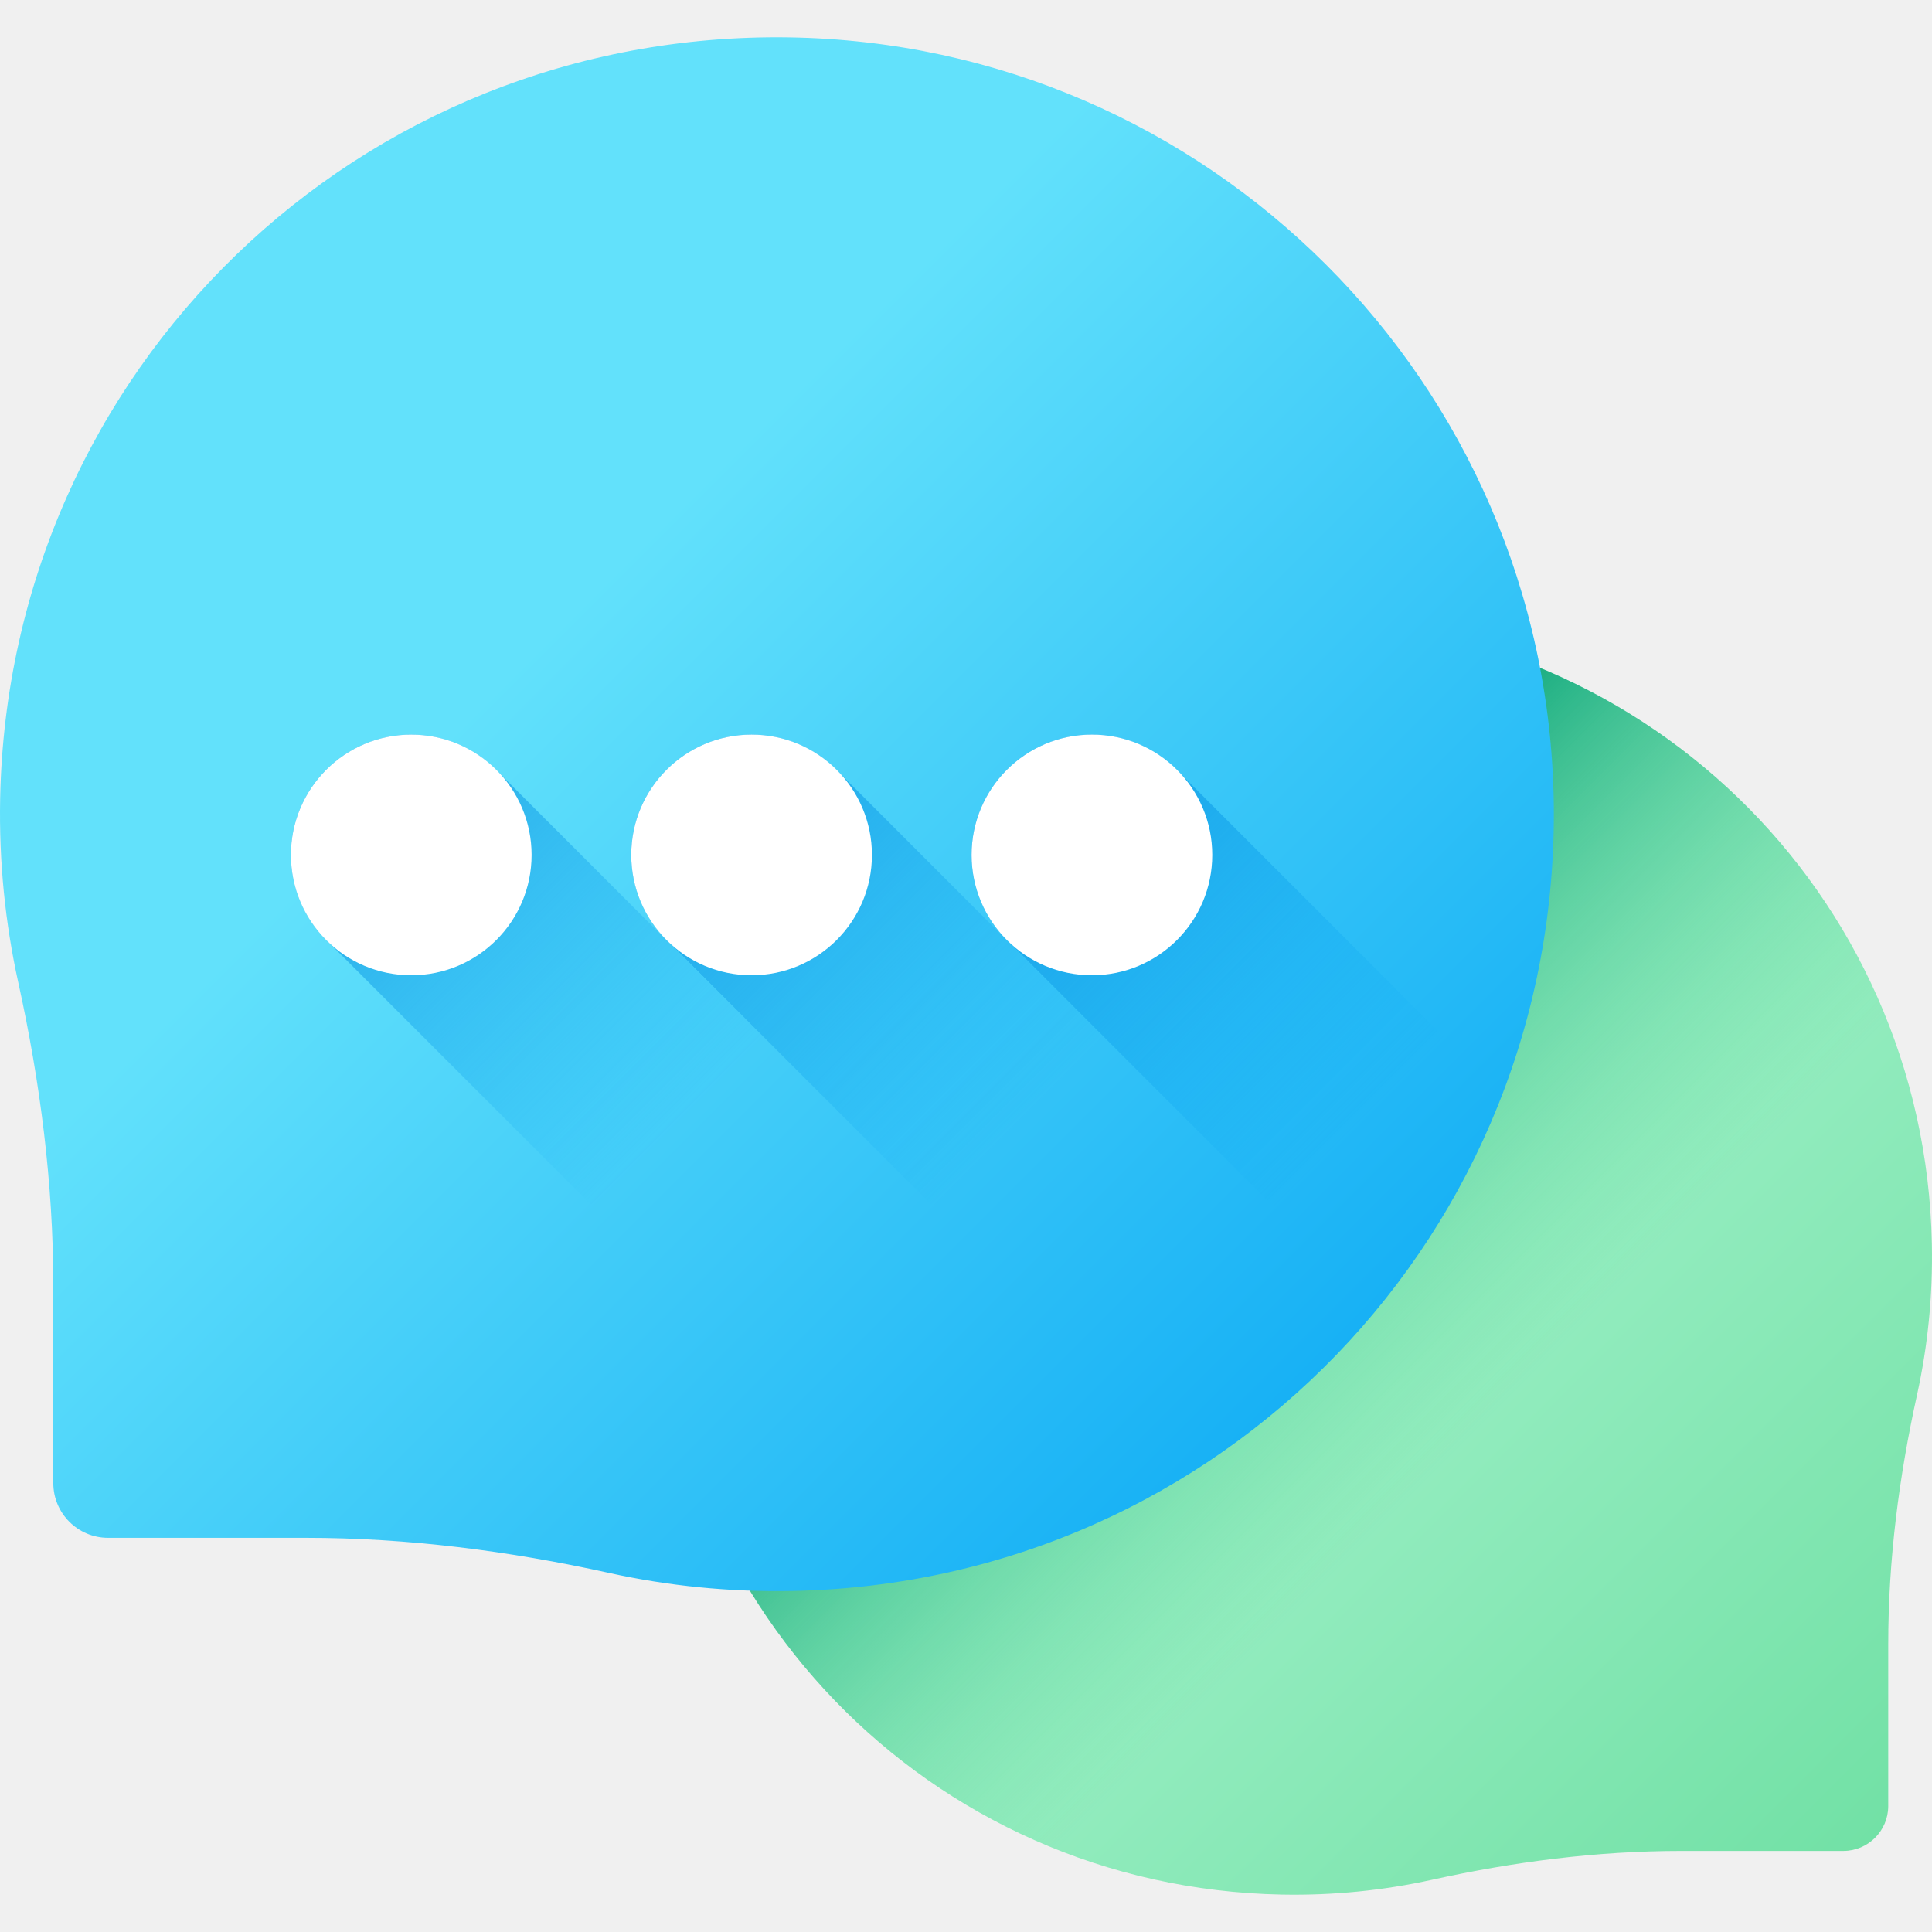
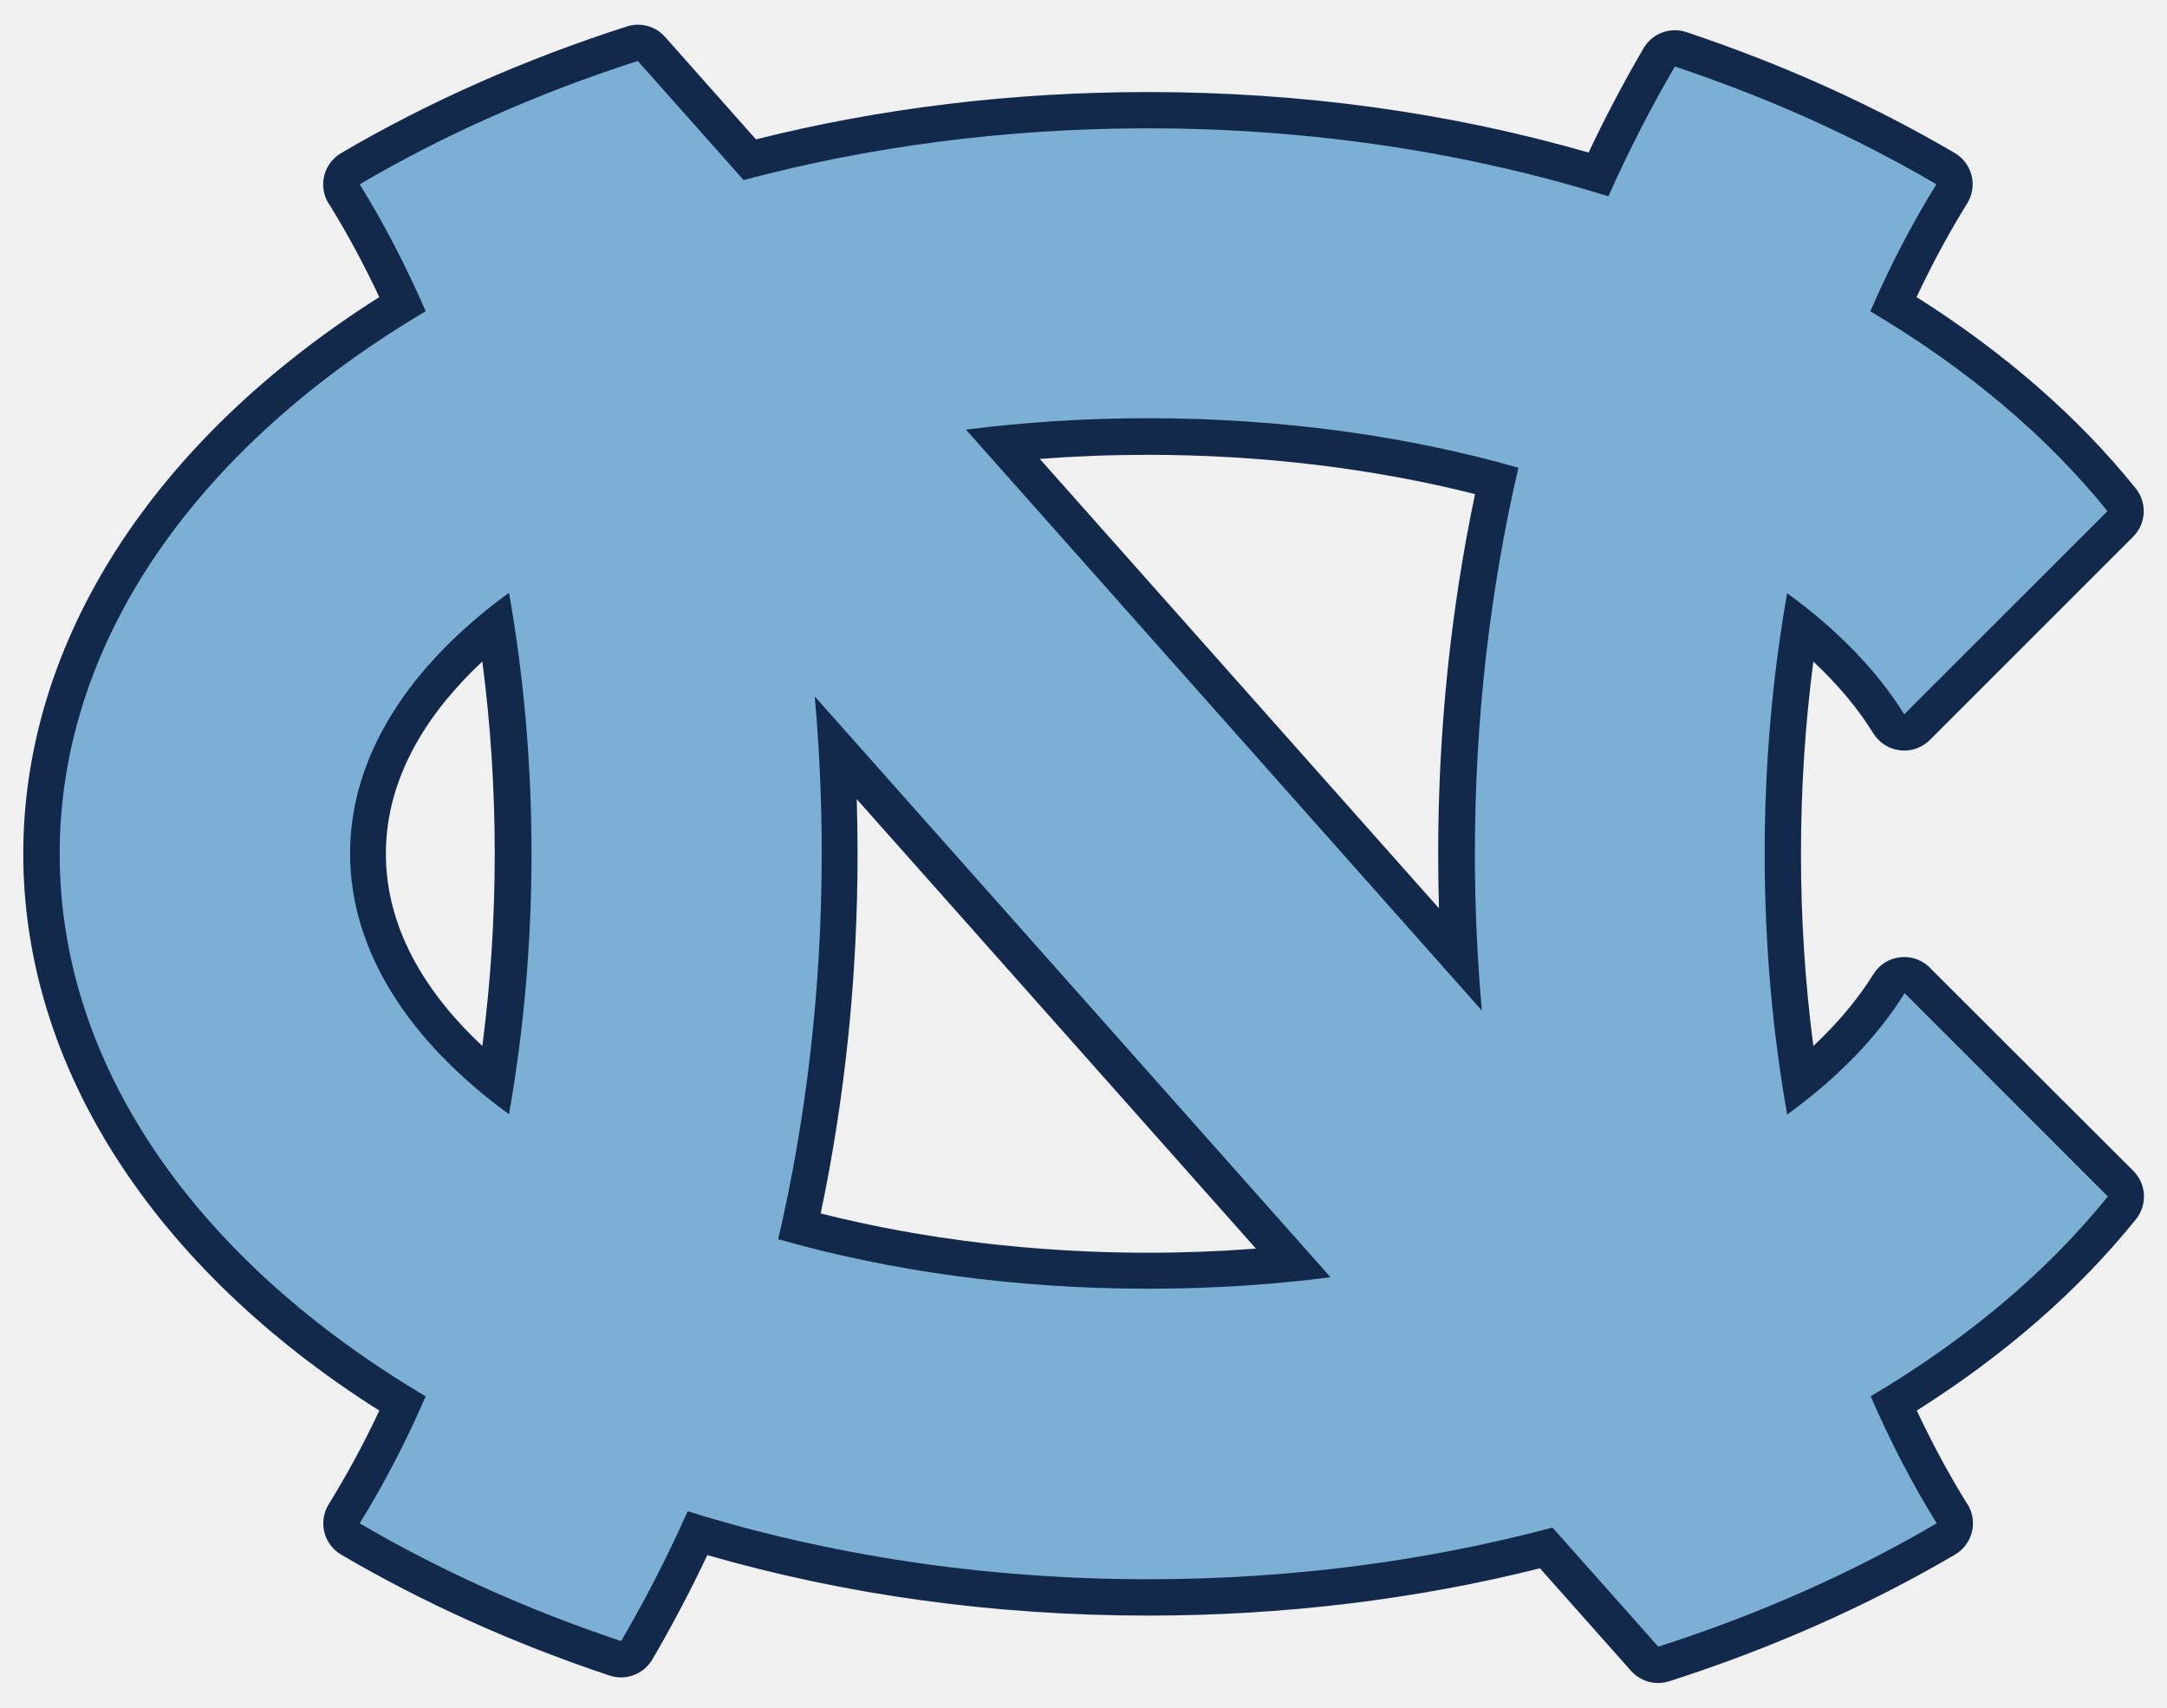
- <svg xmlns="http://www.w3.org/2000/svg" version="1.1" x="0px" y="0px" viewBox="0 0 512.001 512.001" style="enable-background:new 0 0 512.001 512.001;" xml:space="preserve">
-   <linearGradient id="SVGID_1_" gradientUnits="userSpaceOnUse" x1="307.491" y1="216.705" x2="554.651" y2="-30.455" gradientTransform="matrix(1.0039 0 0 -1.0039 0.1922 516.5609)">
-     <stop offset="0" style="stop-color:#A7F3CE" />
-     <stop offset="1" style="stop-color:#61DB99" />
-   </linearGradient>
-   <path style="fill:url(#SVGID_1_);" d="M340.366,164.133c93.488-1.428,169.792,72.153,171.602,165.634  c0.266,13.725-1.106,27.084-3.932,39.898c-4.786,21.697-7.631,43.776-7.631,65.995v42.948c0,6.58-5.334,11.914-11.914,11.914  h-42.948c-22.219,0-44.298,2.845-65.995,7.631c-12.813,2.826-26.172,4.198-39.897,3.932  c-93.48-1.809-167.061-78.111-165.635-171.597C175.407,239.238,249.117,165.527,340.366,164.133z" />
-   <linearGradient id="SVGID_2_" gradientUnits="userSpaceOnUse" x1="388.399" y1="135.803" x2="283.418" y2="240.773" gradientTransform="matrix(1.0039 0 0 -1.0039 0.1922 516.5609)">
-     <stop offset="0" style="stop-color:#61DB99;stop-opacity:0" />
-     <stop offset="1" style="stop-color:#009E74" />
-   </linearGradient>
-   <path style="fill:url(#SVGID_2_);" d="M340.366,164.133c93.488-1.428,169.792,72.153,171.602,165.634  c0.266,13.725-1.106,27.084-3.932,39.898c-4.786,21.697-7.631,43.776-7.631,65.995v42.948c0,6.58-5.334,11.914-11.914,11.914  h-42.948c-22.219,0-44.298,2.845-65.995,7.631c-12.813,2.826-26.172,4.198-39.897,3.932  c-93.48-1.809-167.061-78.111-165.635-171.597C175.407,239.238,249.117,165.527,340.366,164.133z" />
-   <linearGradient id="SVGID_3_" gradientUnits="userSpaceOnUse" x1="129.97" y1="332.774" x2="390.92" y2="71.824" gradientTransform="matrix(1.0039 0 0 -1.0039 0.1922 516.5609)">
-     <stop offset="0" style="stop-color:#62E1FB" />
-     <stop offset="1" style="stop-color:#00A2F3" />
-   </linearGradient>
-   <path style="fill:url(#SVGID_3_);" d="M209.098,9.909C95.204,8.169,2.245,97.81,0.039,211.696  c-0.323,16.719,1.348,32.996,4.792,48.606c5.83,26.432,9.296,53.331,9.296,80.4v52.322c0,8.016,6.498,14.515,14.515,14.515h52.322  c27.068,0,53.967,3.466,80.4,9.296c15.61,3.443,31.886,5.115,48.605,4.791c113.884-2.205,203.525-95.161,201.789-209.053  C410.062,101.406,320.264,11.606,209.098,9.909z" />
-   <linearGradient id="SVGID_4_" gradientUnits="userSpaceOnUse" x1="179.038" y1="218.193" x2="41.644" y2="355.583" gradientTransform="matrix(1.0039 0 0 -1.0039 0.1922 516.5609)">
-     <stop offset="0" style="stop-color:#00A2F3;stop-opacity:0" />
-     <stop offset="1" style="stop-color:#0075CD" />
-   </linearGradient>
-   <path style="fill:url(#SVGID_4_);" d="M132.193,204.739c-5.816-6.18-14.048-10.061-23.206-10.061  c-17.613,0-31.891,14.278-31.891,31.891c0,9.157,3.88,17.389,10.061,23.206l68.794,68.794c5.817,6.18,14.049,10.061,23.206,10.061  c17.613,0,31.891-14.278,31.891-31.891c0-9.157-3.881-17.389-10.061-23.206L132.193,204.739z" />
-   <circle style="fill:#FFFFFF;" cx="108.986" cy="226.565" r="31.891" />
-   <linearGradient id="SVGID_5_" gradientUnits="userSpaceOnUse" x1="268.872" y1="218.196" x2="131.482" y2="355.586" gradientTransform="matrix(1.0039 0 0 -1.0039 0.1922 516.5609)">
-     <stop offset="0" style="stop-color:#00A2F3;stop-opacity:0" />
-     <stop offset="1" style="stop-color:#0075CD" />
-   </linearGradient>
-   <path style="fill:url(#SVGID_5_);" d="M222.383,204.739c-5.816-6.18-14.048-10.061-23.206-10.061  c-17.613,0-31.891,14.278-31.891,31.891c0,9.157,3.88,17.389,10.061,23.206l68.794,68.794c5.817,6.18,14.049,10.061,23.206,10.061  c17.613,0,31.891-14.278,31.891-31.891c0-9.157-3.881-17.389-10.061-23.206L222.383,204.739z" />
-   <circle style="fill:#FFFFFF;" cx="199.178" cy="226.565" r="31.891" />
-   <linearGradient id="SVGID_6_" gradientUnits="userSpaceOnUse" x1="358.71" y1="218.195" x2="221.32" y2="355.584" gradientTransform="matrix(1.0039 0 0 -1.0039 0.1922 516.5609)">
-     <stop offset="0" style="stop-color:#00A2F3;stop-opacity:0" />
-     <stop offset="1" style="stop-color:#0075CD" />
-   </linearGradient>
-   <path style="fill:url(#SVGID_6_);" d="M312.572,204.739c-5.816-6.18-14.048-10.061-23.206-10.061  c-17.613,0-31.891,14.278-31.891,31.891c0,9.157,3.881,17.389,10.061,23.206l68.794,68.794c5.817,6.18,14.049,10.061,23.206,10.061  c17.613,0,31.891-14.278,31.891-31.891c0-9.157-3.881-17.389-10.061-23.206L312.572,204.739z" />
-   <circle style="fill:#FFFFFF;" cx="289.371" cy="226.565" r="31.891" />
+ <svg xmlns="http://www.w3.org/2000/svg" viewBox="0 0 170 134">
+   <path d="m112.89 71.28-31.32-35.27c2.802-.213 5.639-.32 8.483-.32 8.867 0 17.68 1.061 25.663 3.083-1.918 9.139-2.892 18.621-2.892 28.228 0 1.427.023 2.857.065 4.285m-14.36 26.694c-2.813.214-5.648.323-8.482.323-8.868 0-17.682-1.061-25.665-3.082 1.922-9.136 2.894-18.62 2.894-28.228 0-1.428-.021-2.857-.065-4.285l31.318 35.272zm-60.69-15.9c-3.988-3.73-7.567-8.824-7.567-15.087 0-6.264 3.579-11.357 7.567-15.086.646 4.938.973 9.992.973 15.086s-.327 10.151-.973 15.087m113.56-6.15c-.538-.536-1.265-.833-2.014-.833-.108 0-.218.007-.328.019-.862.099-1.634.589-2.091 1.328-1.209 1.95-2.786 3.835-4.71 5.636-.645-4.936-.971-9.99-.971-15.083s.326-10.145.971-15.083c1.924 1.801 3.501 3.686 4.71 5.636.457.739 1.229 1.228 2.091 1.328.11.013.22.02.327.02.75 0 1.477-.299 2.015-.834l15.942-15.945c1.03-1.027 1.117-2.666.205-3.797-4.511-5.603-10.287-10.643-17.192-15.011 1.222-2.602 2.555-5.067 3.972-7.35.405-.651.529-1.438.345-2.183s-.661-1.383-1.321-1.77c-6.434-3.78-13.516-6.972-21.053-9.488-.295-.099-.601-.147-.901-.147-.989 0-1.934.517-2.455 1.406-1.529 2.608-2.975 5.356-4.318 8.192-10.943-3.152-22.56-4.748-34.575-4.748-10.585 0-20.918 1.247-30.744 3.713l-7.13-8.04c-.544-.619-1.324-.957-2.123-.957-.291 0-.585.044-.87.137-8.044 2.581-15.59 5.927-22.425 9.941-.734.432-1.237 1.17-1.37 2.012-.119.755.072 1.523.522 2.133 1.37 2.226 2.662 4.622 3.849 7.151-17.788 11.263-27.932 27.075-27.932 43.69 0 16.617 10.144 32.426 27.932 43.69-1.222 2.6-2.554 5.062-3.97 7.345-.404.653-.527 1.439-.344 2.184.184.743.66 1.383 1.322 1.772 6.431 3.777 13.515 6.97 21.049 9.486.298.1.603.146.901.146.989 0 1.935-.516 2.459-1.406 1.528-2.609 2.975-5.356 4.315-8.188 10.937 3.149 22.554 4.744 34.576 4.744 10.591 0 20.925-1.248 30.744-3.711l7.142 8.045c.55.619 1.328.956 2.128.956.29 0 .583-.043.872-.136 8.044-2.582 15.588-5.927 22.423-9.942.732-.432 1.234-1.168 1.37-2.008.118-.754-.071-1.523-.521-2.133-1.373-2.228-2.662-4.629-3.852-7.159 6.905-4.367 12.681-9.408 17.192-15.01.912-1.132.825-2.77-.205-3.797l-15.95-15.93z" fill="#13294B" />
+   <path fill="#7BAFD4" d="m140.2 87.45c-1.147-6.496-1.762-13.356-1.762-20.451 0-7.094.615-13.956 1.762-20.452 3.922 2.856 7.046 6.056 9.184 9.505l15.945-15.943c-4.783-5.939-11.104-11.239-18.603-15.68 1.547-3.565 3.28-6.903 5.182-9.967-6.225-3.657-13.111-6.77-20.512-9.242-1.89 3.225-3.634 6.631-5.22 10.189-10.973-3.421-23.214-5.339-36.128-5.339-11.208 0-21.91 1.443-31.714 4.059l-8.3-9.347c-7.884 2.538-15.224 5.808-21.824 9.686l.036.041c1.889 3.049 3.611 6.369 5.148 9.915-17.611 10.427-28.713 25.635-28.713 42.575 0 16.938 11.102 32.145 28.713 42.572-1.544 3.566-3.278 6.901-5.177 9.963 6.225 3.657 13.111 6.77 20.509 9.243 1.892-3.226 3.634-6.628 5.221-10.187 10.973 3.421 23.215 5.335 36.129 5.335 11.208 0 21.912-1.439 31.717-4.056l8.297 9.346c7.912-2.539 15.254-5.807 21.852-9.685l-.036-.041c-1.89-3.051-3.612-6.373-5.152-9.922 7.499-4.439 13.82-9.741 18.603-15.679l-15.94-15.954c-2.138 3.45-5.262 6.649-9.184 9.505m-100.3 0c-7.831-5.714-12.469-12.795-12.469-20.467 0-7.673 4.638-14.754 12.468-20.458 1.149 6.497 1.764 13.361 1.764 20.458s-.615 13.959-1.764 20.456m50.15 13.7c-10.479 0-20.352-1.406-29.031-3.888 2.212-9.522 3.412-19.697 3.412-30.268 0-4.175-.185-8.288-.548-12.324l40.467 45.58c-4.593.586-9.379.9-14.3.9m26.17-21.83-40.472-45.584c4.596-.585 9.383-.896 14.305-.896 10.479 0 20.352 1.406 29.031 3.887-2.211 9.524-3.412 19.698-3.412 30.27 0 4.174.186 8.287.548 12.323" />
</svg>
